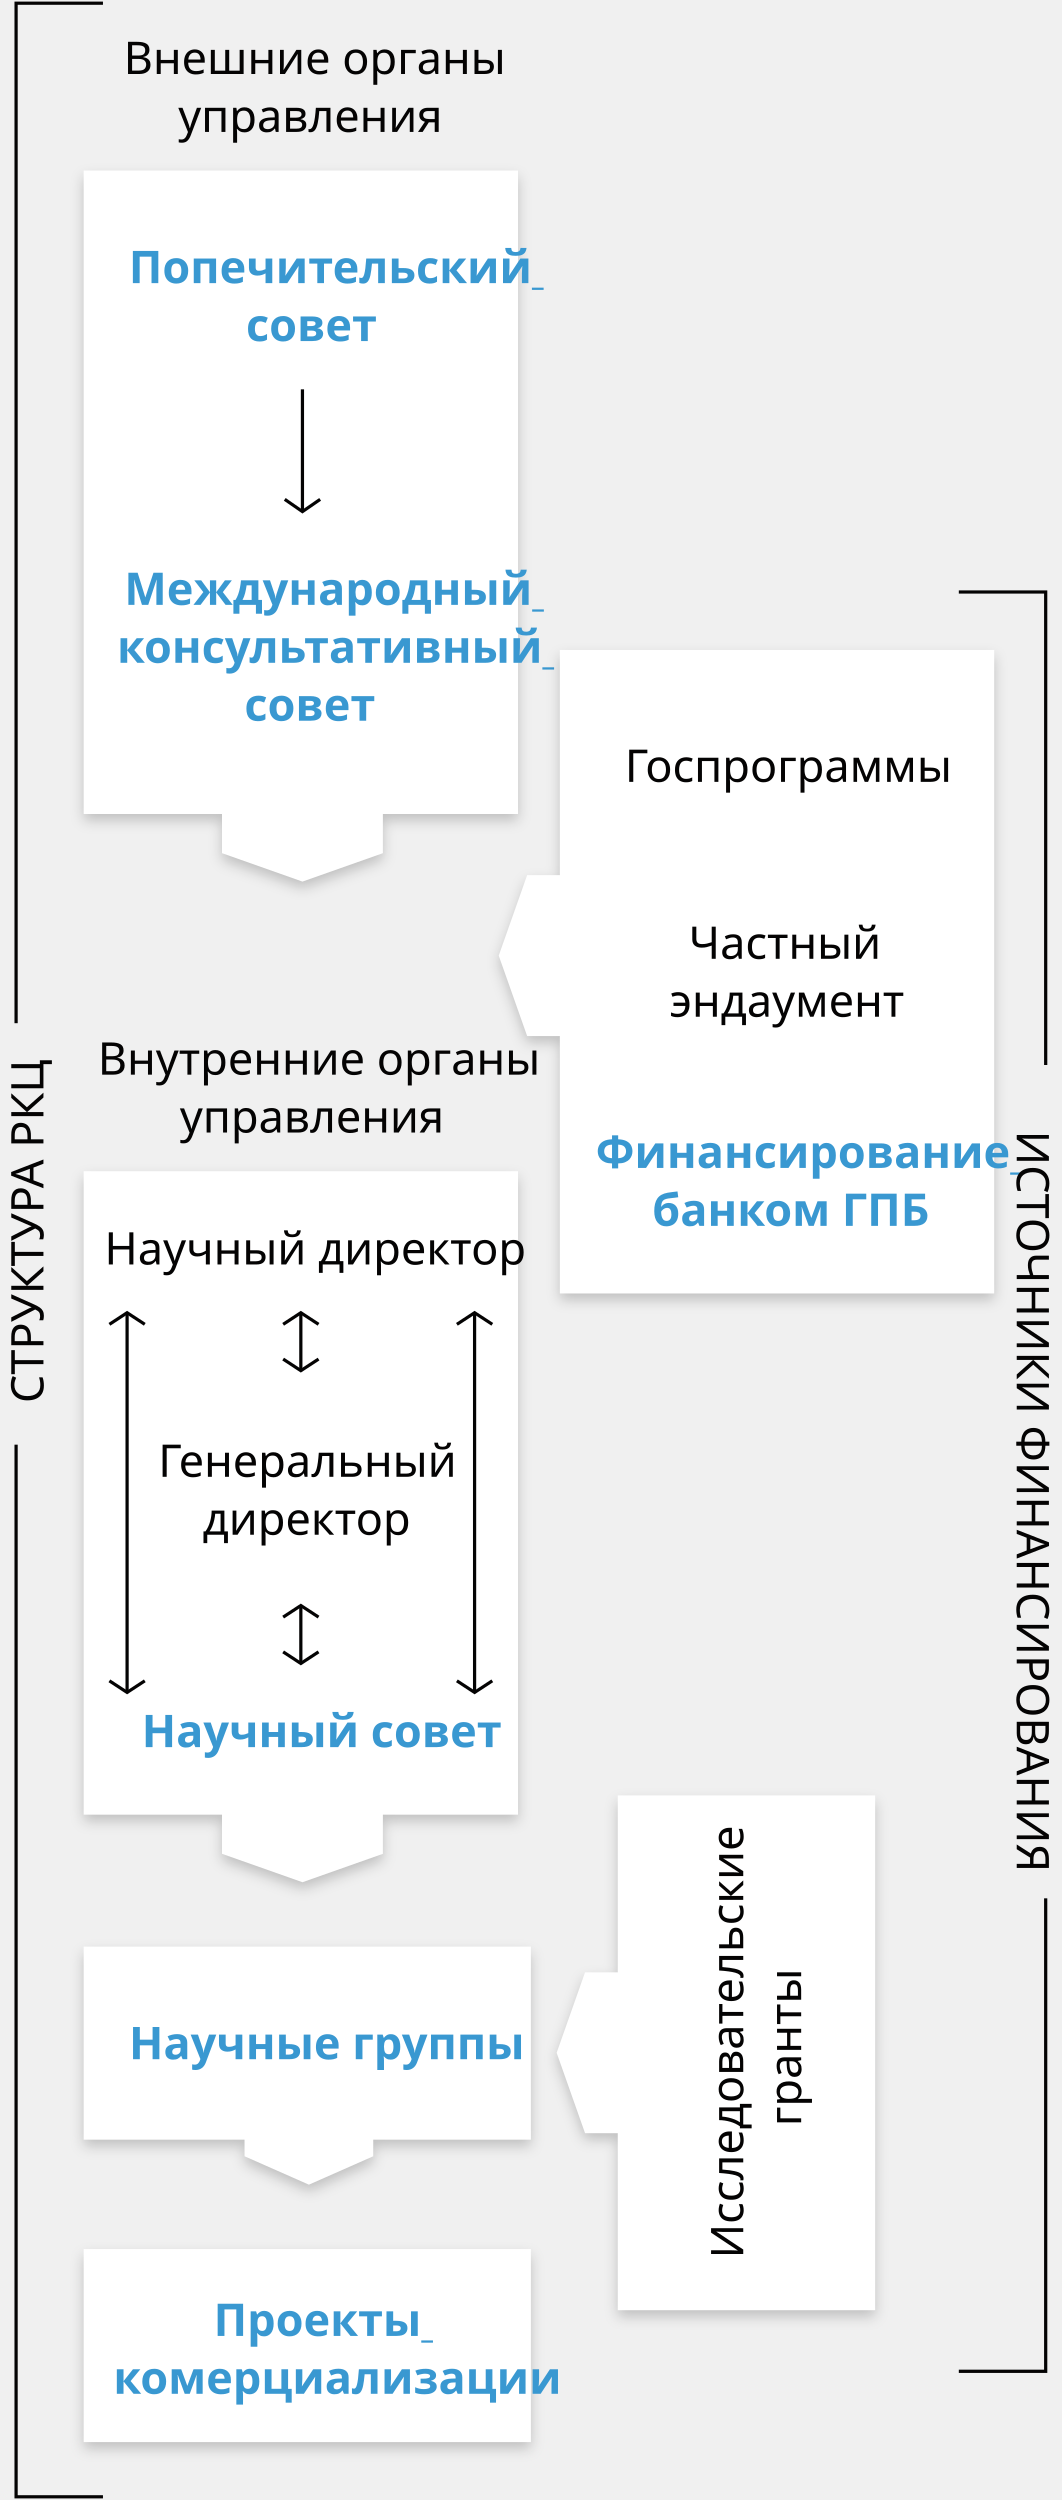
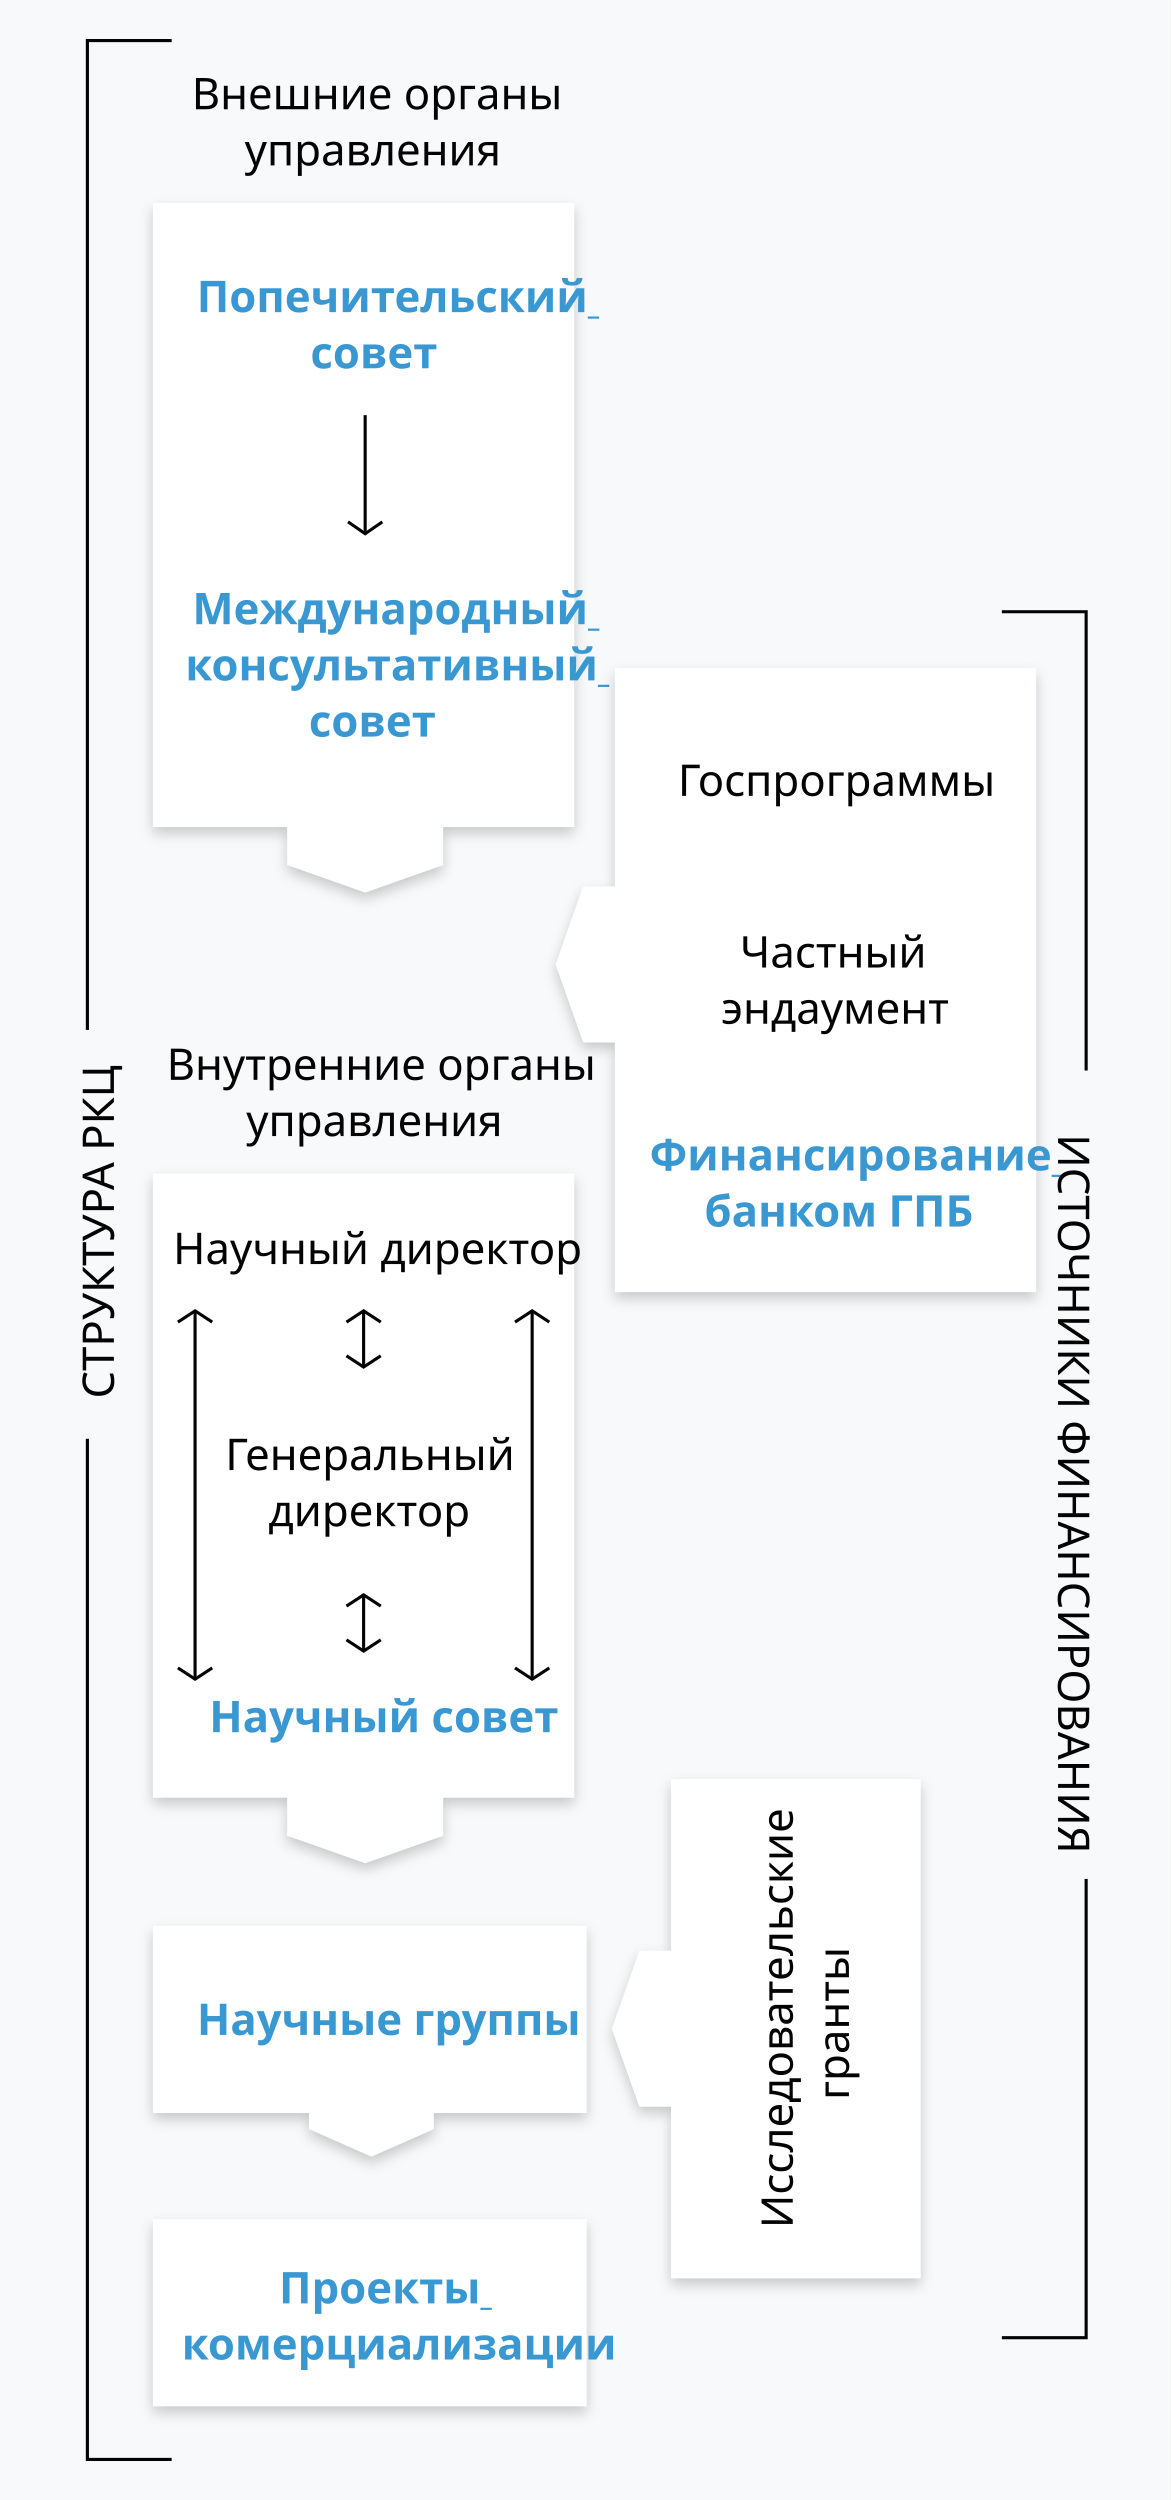
- <svg xmlns="http://www.w3.org/2000/svg" xmlns:xlink="http://www.w3.org/1999/xlink" width="330px" height="777px" viewBox="0 0 330 777" version="1.1">
+ <svg xmlns="http://www.w3.org/2000/svg" xmlns:xlink="http://www.w3.org/1999/xlink" width="375px" height="801px" viewBox="0 0 375 801" version="1.1">
  <defs>
    <path d="M71,252 L28,252 L28,52 L163,52 L163,252 L121,252 L121,264.17 L96,273 L71,264.17 L71,252 Z" id="path-1" />
    <filter x="-5.2%" y="-2.3%" width="110.4%" height="106.3%" filterUnits="objectBoundingBox" id="filter-2">
      <feOffset dx="0" dy="2" in="SourceAlpha" result="shadowOffsetOuter1" />
      <feGaussianBlur stdDeviation="2" in="shadowOffsetOuter1" result="shadowBlurOuter1" />
      <feColorMatrix values="0 0 0 0 0   0 0 0 0 0   0 0 0 0 0  0 0 0 0.2 0" type="matrix" in="shadowBlurOuter1" />
    </filter>
    <path d="M71,563 L28,563 L28,363 L163,363 L163,563 L121,563 L121,575.17 L96,584 L71,575.17 L71,563 Z" id="path-3" />
    <filter x="-5.2%" y="-2.3%" width="110.4%" height="106.3%" filterUnits="objectBoundingBox" id="filter-4">
      <feOffset dx="0" dy="2" in="SourceAlpha" result="shadowOffsetOuter1" />
      <feGaussianBlur stdDeviation="2" in="shadowOffsetOuter1" result="shadowBlurOuter1" />
      <feColorMatrix values="0 0 0 0 0   0 0 0 0 0   0 0 0 0 0  0 0 0 0.2 0" type="matrix" in="shadowBlurOuter1" />
    </filter>
    <path d="M78,664 L28,664 L28,604 L167,604 L167,664 L118,664 L118,669.17 L98,678 L78,669.17 L78,664 Z" id="path-5" />
    <filter x="-5.0%" y="-6.8%" width="110.1%" height="118.9%" filterUnits="objectBoundingBox" id="filter-6">
      <feOffset dx="0" dy="2" in="SourceAlpha" result="shadowOffsetOuter1" />
      <feGaussianBlur stdDeviation="2" in="shadowOffsetOuter1" result="shadowBlurOuter1" />
      <feColorMatrix values="0 0 0 0 0   0 0 0 0 0   0 0 0 0 0  0 0 0 0.2 0" type="matrix" in="shadowBlurOuter1" />
    </filter>
    <polygon id="path-7" points="28 698 167 698 167 758 28 758" />
    <filter x="-5.0%" y="-8.3%" width="110.1%" height="123.3%" filterUnits="objectBoundingBox" id="filter-8">
      <feOffset dx="0" dy="2" in="SourceAlpha" result="shadowOffsetOuter1" />
      <feGaussianBlur stdDeviation="2" in="shadowOffsetOuter1" result="shadowBlurOuter1" />
      <feColorMatrix values="0 0 0 0 0   0 0 0 0 0   0 0 0 0 0  0 0 0 0.2 0" type="matrix" in="shadowBlurOuter1" />
    </filter>
    <path d="M176,271 L176,201 L311,201 L311,401 L176,401 L176,321 L165.83,321 L157,296 L165.83,271 L176,271 Z" id="path-9" />
    <filter x="-4.5%" y="-2.5%" width="109.1%" height="107.0%" filterUnits="objectBoundingBox" id="filter-10">
      <feOffset dx="0" dy="2" in="SourceAlpha" result="shadowOffsetOuter1" />
      <feGaussianBlur stdDeviation="2" in="shadowOffsetOuter1" result="shadowBlurOuter1" />
      <feColorMatrix values="0 0 0 0 0   0 0 0 0 0   0 0 0 0 0  0 0 0 0.2 0" type="matrix" in="shadowBlurOuter1" />
    </filter>
    <path d="M194,612 L194,557 L274,557 L274,717 L194,717 L194,662 L183.83,662 L175,637 L183.83,612 L194,612 Z" id="path-11" />
    <filter x="-7.1%" y="-3.1%" width="114.1%" height="108.8%" filterUnits="objectBoundingBox" id="filter-12">
      <feOffset dx="0" dy="2" in="SourceAlpha" result="shadowOffsetOuter1" />
      <feGaussianBlur stdDeviation="2" in="shadowOffsetOuter1" result="shadowBlurOuter1" />
      <feColorMatrix values="0 0 0 0 0   0 0 0 0 0   0 0 0 0 0  0 0 0 0.2 0" type="matrix" in="shadowBlurOuter1" />
    </filter>
  </defs>
-   <g id="Page-1" stroke="none" stroke-width="1" fill="none" fill-rule="evenodd">
-     <g id="Poeple_Mobile-1904-Copy" transform="translate(-23, -212)">
-       <g id="Group" transform="translate(21, 213)">
-         <g id="Combined-Shape-Copy-3">
-           <use fill="black" fill-opacity="1" filter="url(#filter-2)" xlink:href="#path-1" />
-           <use fill="#FFFFFF" fill-rule="evenodd" xlink:href="#path-1" />
-         </g>
-         <text id="Международный-консул-Copy" font-family="DINPro-Bold, DINPro" font-size="14" font-weight="bold" line-spacing="18" fill="#3998D1" text-decoration="underline">
-           <tspan x="40.637" y="187">Международный </tspan>
-           <tspan x="38.369" y="205">консультативный </tspan>
-           <tspan x="77.961" y="223">совет</tspan>
-         </text>
-         <text id="Попечительский-совет-Copy" font-family="DINPro-Bold, DINPro" font-size="14" font-weight="bold" line-spacing="18" fill="#3998D1" text-decoration="underline">
-           <tspan x="42.033" y="87">Попечительский </tspan>
-           <tspan x="78.461" y="105">совет</tspan>
-         </text>
-         <g id="Group-11-Copy" transform="translate(90, 120)" stroke="#040303">
-           <polyline id="Path-3-Copy-7" transform="translate(6, 36.1) rotate(-270) translate(-6, -36.1) " points="4.1 30.6 7.9 36.1 4.1 41.6" />
-           <path d="M-13,19 L25,19" id="Path-2-Copy-2" transform="translate(6, 19) rotate(-270) translate(-6, -19) " />
-         </g>
-         <g id="Combined-Shape-Copy-6">
-           <use fill="black" fill-opacity="1" filter="url(#filter-4)" xlink:href="#path-3" />
-           <use fill="#FFFFFF" fill-rule="evenodd" xlink:href="#path-3" />
-         </g>
-         <text id="Научный-совет-Copy" font-family="DINPro-Bold, DINPro" font-size="14" font-weight="bold" line-spacing="18" fill="#3998D1" text-decoration="underline">
-           <tspan x="46.035" y="542">Научный совет</tspan>
-         </text>
-         <text id="Научный-директор-Copy" font-family="DINPro-Medium, DINPro" font-size="14" font-weight="400" line-spacing="18" fill="#040303">
-           <tspan x="34.457" y="392">Научный директор</tspan>
-         </text>
-         <text id="Генеральный-директор" font-family="DINPro-Medium, DINPro" font-size="14" font-weight="400" line-spacing="18" fill="#040303">
-           <tspan x="51.18" y="458">Генеральный </tspan>
-           <tspan x="64.977" y="476">директор</tspan>
-         </text>
-         <g id="Group-10-Copy-2" transform="translate(90, 498)" stroke="#040303">
-           <polyline id="Path-3" transform="translate(5.5, 16.2) rotate(-270) translate(-5.5, -16.2) " points="3.7 10.7 7.3 16.2 3.7 21.7" />
-           <polyline id="Path-3-Copy-2" transform="translate(5.5, 1.8) rotate(-90) translate(-5.5, -1.8) " points="3.7 -3.7 7.3 1.8 3.7 7.3" />
-           <path d="M-3.5,9 L14.5,9" id="Path-2" transform="translate(5.5, 9) rotate(-270) translate(-5.5, -9) " />
-         </g>
-         <g id="Group-10-Copy-3" transform="translate(90, 407)" stroke="#040303">
-           <polyline id="Path-3" transform="translate(5.5, 16.2) rotate(-270) translate(-5.5, -16.2) " points="3.7 10.7 7.3 16.2 3.7 21.7" />
-           <polyline id="Path-3-Copy-2" transform="translate(5.5, 1.8) rotate(-90) translate(-5.5, -1.8) " points="3.7 -3.7 7.3 1.8 3.7 7.3" />
-           <path d="M-3.5,9 L14.5,9" id="Path-2" transform="translate(5.5, 9) rotate(-270) translate(-5.5, -9) " />
-         </g>
-         <g id="Group-10-Copy-4" transform="translate(36, 407)" stroke="#040303">
-           <polyline id="Path-3" transform="translate(5.5, 116.2) rotate(-270) translate(-5.5, -116.2) " points="3.7 110.7 7.3 116.2 3.7 121.7" />
-           <polyline id="Path-3-Copy-2" transform="translate(5.5, 1.8) rotate(-90) translate(-5.5, -1.8) " points="3.7 -3.7 7.3 1.8 3.7 7.3" />
-           <path d="M-53,59.5 L65,59.5" id="Path-2" transform="translate(6, 59) rotate(-270) translate(-6, -59) " />
-         </g>
-         <g id="Group-10-Copy-5" transform="translate(144, 407)" stroke="#040303">
-           <polyline id="Path-3" transform="translate(5.5, 116.2) rotate(-270) translate(-5.5, -116.2) " points="3.7 110.7 7.3 116.2 3.7 121.7" />
-           <polyline id="Path-3-Copy-2" transform="translate(5.5, 1.8) rotate(-90) translate(-5.5, -1.8) " points="3.7 -3.7 7.3 1.8 3.7 7.3" />
-           <path d="M-53,59.5 L65,59.5" id="Path-2" transform="translate(6, 59) rotate(-270) translate(-6, -59) " />
-         </g>
-         <text id="Внешние-органы-управ" font-family="DINPro-Medium, DINPro" font-size="14" font-weight="400" line-spacing="18" fill="#040303">
-           <tspan x="40.431" y="22">Внешние органы </tspan>
-           <tspan x="57.392" y="40">управления</tspan>
-         </text>
-         <text id="Внутренние-органы-уп" font-family="DINPro-Medium, DINPro" font-size="14" font-weight="400" line-spacing="18" fill="#040303">
-           <tspan x="32.391" y="333">Внутренние органы </tspan>
-           <tspan x="57.892" y="351">управления</tspan>
-         </text>
-         <g id="Combined-Shape-Copy-4">
-           <use fill="black" fill-opacity="1" filter="url(#filter-6)" xlink:href="#path-5" />
-           <use fill="#FFFFFF" fill-rule="evenodd" xlink:href="#path-5" />
-         </g>
-         <text id="Научные-группы" font-family="DINPro-Bold, DINPro" font-size="14" font-weight="bold" line-spacing="18" fill="#3998D1" text-decoration="underline">
-           <tspan x="42.082" y="639">Научные группы</tspan>
-         </text>
-         <g id="Combined-Shape-Copy-4">
-           <use fill="black" fill-opacity="1" filter="url(#filter-8)" xlink:href="#path-7" />
-           <use fill="#FFFFFF" fill-rule="evenodd" xlink:href="#path-7" />
-         </g>
-         <text id="Проекты-комерциализа" font-family="DINPro-Bold, DINPro" font-size="14" font-weight="bold" line-spacing="18" fill="#3998D1" text-decoration="underline">
-           <tspan x="68.384" y="725">Проекты </tspan>
-           <tspan x="37.22" y="743">комерциализации</tspan>
-         </text>
-         <g id="Combined-Shape-Copy-3">
-           <use fill="black" fill-opacity="1" filter="url(#filter-10)" xlink:href="#path-9" />
-           <use fill="#FFFFFF" fill-rule="evenodd" xlink:href="#path-9" />
-         </g>
-         <text id="Госпрограммы" font-family="DINPro-Medium, DINPro" font-size="14" font-weight="400" line-spacing="18" fill="#040303">
-           <tspan x="196.197" y="242">Госпрограммы</tspan>
-         </text>
-         <text id="Частный-эндаумент" font-family="DINPro-Medium, DINPro" font-size="14" font-weight="400" line-spacing="18" fill="#040303">
-           <tspan x="216.042" y="297">Частный </tspan>
-           <tspan x="210.148" y="315">эндаумент</tspan>
-         </text>
-         <text id="Финансирование-банко" font-family="DINPro-Bold, DINPro" font-size="14" font-weight="bold" line-spacing="18" fill="#3998D1" text-decoration="underline">
-           <tspan x="187.157" y="362">Финансирование </tspan>
-           <tspan x="204.72" y="380">банком ГПБ</tspan>
-         </text>
-         <g id="Combined-Shape-Copy-7">
-           <use fill="black" fill-opacity="1" filter="url(#filter-12)" xlink:href="#path-11" />
-           <use fill="#FFFFFF" fill-rule="evenodd" xlink:href="#path-11" />
-         </g>
-         <text id="Исследовательские-гр" transform="translate(234.5, 637) rotate(-90) translate(-234.5, -637) " font-family="DINPro-Medium, DINPro" font-size="14" font-weight="400" line-spacing="18" fill="#040303">
-           <tspan x="170.576" y="635.5">Исследовательские </tspan>
-           <tspan x="211.694" y="653.5">гранты</tspan>
-         </text>
-         <text id="Источники-финансиров" transform="translate(325.5, 460) rotate(-270) translate(-325.5, -460) " font-family="DINPro-Regular, DINPro" font-size="14" font-weight="normal" line-spacing="25" fill="#040303">
-           <tspan x="215.88" y="467.5">ИСТОЧНИКИ ФИНАНСИРОВАНИЯ</tspan>
-         </text>
-         <polyline id="Path-2" stroke="#040303" transform="translate(313.5, 662.5) rotate(-180) translate(-313.5, -662.5) " points="300 736 300 589 327 589" />
-         <polyline id="Path-2-Copy" stroke="#040303" transform="translate(313.5, 256.5) scale(1, -1) rotate(-180) translate(-313.5, -256.5) " points="300 330 300 183 327 183" />
-         <text id="Структура-ркц" transform="translate(8, 382.5) rotate(-90) translate(-8, -382.5) " font-family="DINPro-Regular, DINPro" font-size="14" font-weight="normal" line-spacing="25" fill="#040303">
-           <tspan x="-44.591" y="390">СТРУКТУРА РКЦ</tspan>
-         </text>
-         <polyline id="Path-2-Copy-3" stroke="#040303" transform="translate(20.5, 611.5) scale(-1, 1) rotate(-180) translate(-20.5, -611.5) " points="7 775 7 448 34 448" />
-         <polyline id="Path-2-Copy-4" stroke="#040303" transform="translate(20.5, 158.5) scale(-1, -1) rotate(-180) translate(-20.5, -158.5) " points="7 317 7 6.82121026e-13 34 6.82121026e-13" />
+   <g id="Poeple_Mobile-1904-Copy" stroke="none" stroke-width="1" fill="none" fill-rule="evenodd">
+     <rect fill="#F7F9FB" x="0" y="0" width="375" height="801" />
+     <g id="Group" transform="translate(21, 13)">
+       <g id="Combined-Shape-Copy-3">
+         <use fill="black" fill-opacity="1" filter="url(#filter-2)" xlink:href="#path-1" />
+         <use fill="#FFFFFF" fill-rule="evenodd" xlink:href="#path-1" />
      </g>
+       <text id="Международный-консул-Copy" font-family="DINPro-Bold, DINPro" font-size="14" font-weight="bold" line-spacing="18" fill="#3998D1" text-decoration="underline">
+         <tspan x="40.637" y="187">Международный </tspan>
+         <tspan x="38.369" y="205">консультативный </tspan>
+         <tspan x="77.961" y="223">совет</tspan>
+       </text>
+       <text id="Попечительский-совет-Copy" font-family="DINPro-Bold, DINPro" font-size="14" font-weight="bold" line-spacing="18" fill="#3998D1" text-decoration="underline">
+         <tspan x="42.033" y="87">Попечительский </tspan>
+         <tspan x="78.461" y="105">совет</tspan>
+       </text>
+       <g id="Group-11-Copy" transform="translate(90, 120)" stroke="#040303">
+         <polyline id="Path-3-Copy-7" transform="translate(6, 36.1) rotate(-270) translate(-6, -36.1) " points="4.1 30.6 7.9 36.1 4.1 41.6" />
+         <path d="M-13,19 L25,19" id="Path-2-Copy-2" transform="translate(6, 19) rotate(-270) translate(-6, -19) " />
+       </g>
+       <g id="Combined-Shape-Copy-6">
+         <use fill="black" fill-opacity="1" filter="url(#filter-4)" xlink:href="#path-3" />
+         <use fill="#FFFFFF" fill-rule="evenodd" xlink:href="#path-3" />
+       </g>
+       <text id="Научный-совет-Copy" font-family="DINPro-Bold, DINPro" font-size="14" font-weight="bold" line-spacing="18" fill="#3998D1" text-decoration="underline">
+         <tspan x="46.035" y="542">Научный совет</tspan>
+       </text>
+       <text id="Научный-директор-Copy" font-family="DINPro-Medium, DINPro" font-size="14" font-weight="400" line-spacing="18" fill="#040303">
+         <tspan x="34.457" y="392">Научный директор</tspan>
+       </text>
+       <text id="Генеральный-директор" font-family="DINPro-Medium, DINPro" font-size="14" font-weight="400" line-spacing="18" fill="#040303">
+         <tspan x="51.18" y="458">Генеральный </tspan>
+         <tspan x="64.977" y="476">директор</tspan>
+       </text>
+       <g id="Group-10-Copy-2" transform="translate(90, 498)" stroke="#040303">
+         <polyline id="Path-3" transform="translate(5.5, 16.2) rotate(-270) translate(-5.5, -16.2) " points="3.7 10.7 7.3 16.2 3.7 21.7" />
+         <polyline id="Path-3-Copy-2" transform="translate(5.5, 1.8) rotate(-90) translate(-5.5, -1.8) " points="3.7 -3.7 7.3 1.8 3.7 7.3" />
+         <path d="M-3.5,9 L14.5,9" id="Path-2" transform="translate(5.5, 9) rotate(-270) translate(-5.5, -9) " />
+       </g>
+       <g id="Group-10-Copy-3" transform="translate(90, 407)" stroke="#040303">
+         <polyline id="Path-3" transform="translate(5.5, 16.2) rotate(-270) translate(-5.5, -16.2) " points="3.7 10.7 7.3 16.2 3.7 21.7" />
+         <polyline id="Path-3-Copy-2" transform="translate(5.5, 1.8) rotate(-90) translate(-5.5, -1.8) " points="3.7 -3.7 7.3 1.8 3.7 7.3" />
+         <path d="M-3.5,9 L14.5,9" id="Path-2" transform="translate(5.5, 9) rotate(-270) translate(-5.5, -9) " />
+       </g>
+       <g id="Group-10-Copy-4" transform="translate(36, 407)" stroke="#040303">
+         <polyline id="Path-3" transform="translate(5.5, 116.2) rotate(-270) translate(-5.5, -116.2) " points="3.7 110.7 7.3 116.2 3.7 121.7" />
+         <polyline id="Path-3-Copy-2" transform="translate(5.5, 1.8) rotate(-90) translate(-5.5, -1.8) " points="3.7 -3.7 7.3 1.8 3.7 7.3" />
+         <path d="M-53,59.5 L65,59.5" id="Path-2" transform="translate(6, 59) rotate(-270) translate(-6, -59) " />
+       </g>
+       <g id="Group-10-Copy-5" transform="translate(144, 407)" stroke="#040303">
+         <polyline id="Path-3" transform="translate(5.5, 116.2) rotate(-270) translate(-5.5, -116.2) " points="3.7 110.7 7.3 116.2 3.7 121.7" />
+         <polyline id="Path-3-Copy-2" transform="translate(5.5, 1.8) rotate(-90) translate(-5.5, -1.8) " points="3.7 -3.7 7.3 1.8 3.7 7.3" />
+         <path d="M-53,59.5 L65,59.5" id="Path-2" transform="translate(6, 59) rotate(-270) translate(-6, -59) " />
+       </g>
+       <text id="Внешние-органы-управ" font-family="DINPro-Medium, DINPro" font-size="14" font-weight="400" line-spacing="18" fill="#040303">
+         <tspan x="40.431" y="22">Внешние органы </tspan>
+         <tspan x="57.392" y="40">управления</tspan>
+       </text>
+       <text id="Внутренние-органы-уп" font-family="DINPro-Medium, DINPro" font-size="14" font-weight="400" line-spacing="18" fill="#040303">
+         <tspan x="32.391" y="333">Внутренние органы </tspan>
+         <tspan x="57.892" y="351">управления</tspan>
+       </text>
+       <g id="Combined-Shape-Copy-4">
+         <use fill="black" fill-opacity="1" filter="url(#filter-6)" xlink:href="#path-5" />
+         <use fill="#FFFFFF" fill-rule="evenodd" xlink:href="#path-5" />
+       </g>
+       <text id="Научные-группы" font-family="DINPro-Bold, DINPro" font-size="14" font-weight="bold" line-spacing="18" fill="#3998D1" text-decoration="underline">
+         <tspan x="42.082" y="639">Научные группы</tspan>
+       </text>
+       <g id="Combined-Shape-Copy-4">
+         <use fill="black" fill-opacity="1" filter="url(#filter-8)" xlink:href="#path-7" />
+         <use fill="#FFFFFF" fill-rule="evenodd" xlink:href="#path-7" />
+       </g>
+       <text id="Проекты-комерциализа" font-family="DINPro-Bold, DINPro" font-size="14" font-weight="bold" line-spacing="18" fill="#3998D1" text-decoration="underline">
+         <tspan x="68.384" y="725">Проекты </tspan>
+         <tspan x="37.22" y="743">комерциализации</tspan>
+       </text>
+       <g id="Combined-Shape-Copy-3">
+         <use fill="black" fill-opacity="1" filter="url(#filter-10)" xlink:href="#path-9" />
+         <use fill="#FFFFFF" fill-rule="evenodd" xlink:href="#path-9" />
+       </g>
+       <text id="Госпрограммы" font-family="DINPro-Medium, DINPro" font-size="14" font-weight="400" line-spacing="18" fill="#040303">
+         <tspan x="196.197" y="242">Госпрограммы</tspan>
+       </text>
+       <text id="Частный-эндаумент" font-family="DINPro-Medium, DINPro" font-size="14" font-weight="400" line-spacing="18" fill="#040303">
+         <tspan x="216.042" y="297">Частный </tspan>
+         <tspan x="210.148" y="315">эндаумент</tspan>
+       </text>
+       <text id="Финансирование-банко" font-family="DINPro-Bold, DINPro" font-size="14" font-weight="bold" line-spacing="18" fill="#3998D1" text-decoration="underline">
+         <tspan x="187.157" y="362">Финансирование </tspan>
+         <tspan x="204.72" y="380">банком ГПБ</tspan>
+       </text>
+       <g id="Combined-Shape-Copy-7">
+         <use fill="black" fill-opacity="1" filter="url(#filter-12)" xlink:href="#path-11" />
+         <use fill="#FFFFFF" fill-rule="evenodd" xlink:href="#path-11" />
+       </g>
+       <text id="Исследовательские-гр" transform="translate(234.5, 637) rotate(-90) translate(-234.5, -637) " font-family="DINPro-Medium, DINPro" font-size="14" font-weight="400" line-spacing="18" fill="#040303">
+         <tspan x="170.576" y="635.5">Исследовательские </tspan>
+         <tspan x="211.694" y="653.5">гранты</tspan>
+       </text>
+       <text id="Источники-финансиров" transform="translate(325.5, 460) rotate(-270) translate(-325.5, -460) " font-family="DINPro-Regular, DINPro" font-size="14" font-weight="normal" line-spacing="25" fill="#040303">
+         <tspan x="215.88" y="467.5">ИСТОЧНИКИ ФИНАНСИРОВАНИЯ</tspan>
+       </text>
+       <polyline id="Path-2" stroke="#040303" transform="translate(313.5, 662.5) rotate(-180) translate(-313.5, -662.5) " points="300 736 300 589 327 589" />
+       <polyline id="Path-2-Copy" stroke="#040303" transform="translate(313.5, 256.5) scale(1, -1) rotate(-180) translate(-313.5, -256.5) " points="300 330 300 183 327 183" />
+       <text id="Структура-ркц" transform="translate(8, 382.5) rotate(-90) translate(-8, -382.5) " font-family="DINPro-Regular, DINPro" font-size="14" font-weight="normal" line-spacing="25" fill="#040303">
+         <tspan x="-44.591" y="390">СТРУКТУРА РКЦ</tspan>
+       </text>
+       <polyline id="Path-2-Copy-3" stroke="#040303" transform="translate(20.5, 611.5) scale(-1, 1) rotate(-180) translate(-20.5, -611.5) " points="7 775 7 448 34 448" />
+       <polyline id="Path-2-Copy-4" stroke="#040303" transform="translate(20.5, 158.5) scale(-1, -1) rotate(-180) translate(-20.5, -158.5) " points="7 317 7 6.82121026e-13 34 6.82121026e-13" />
    </g>
  </g>
</svg>
